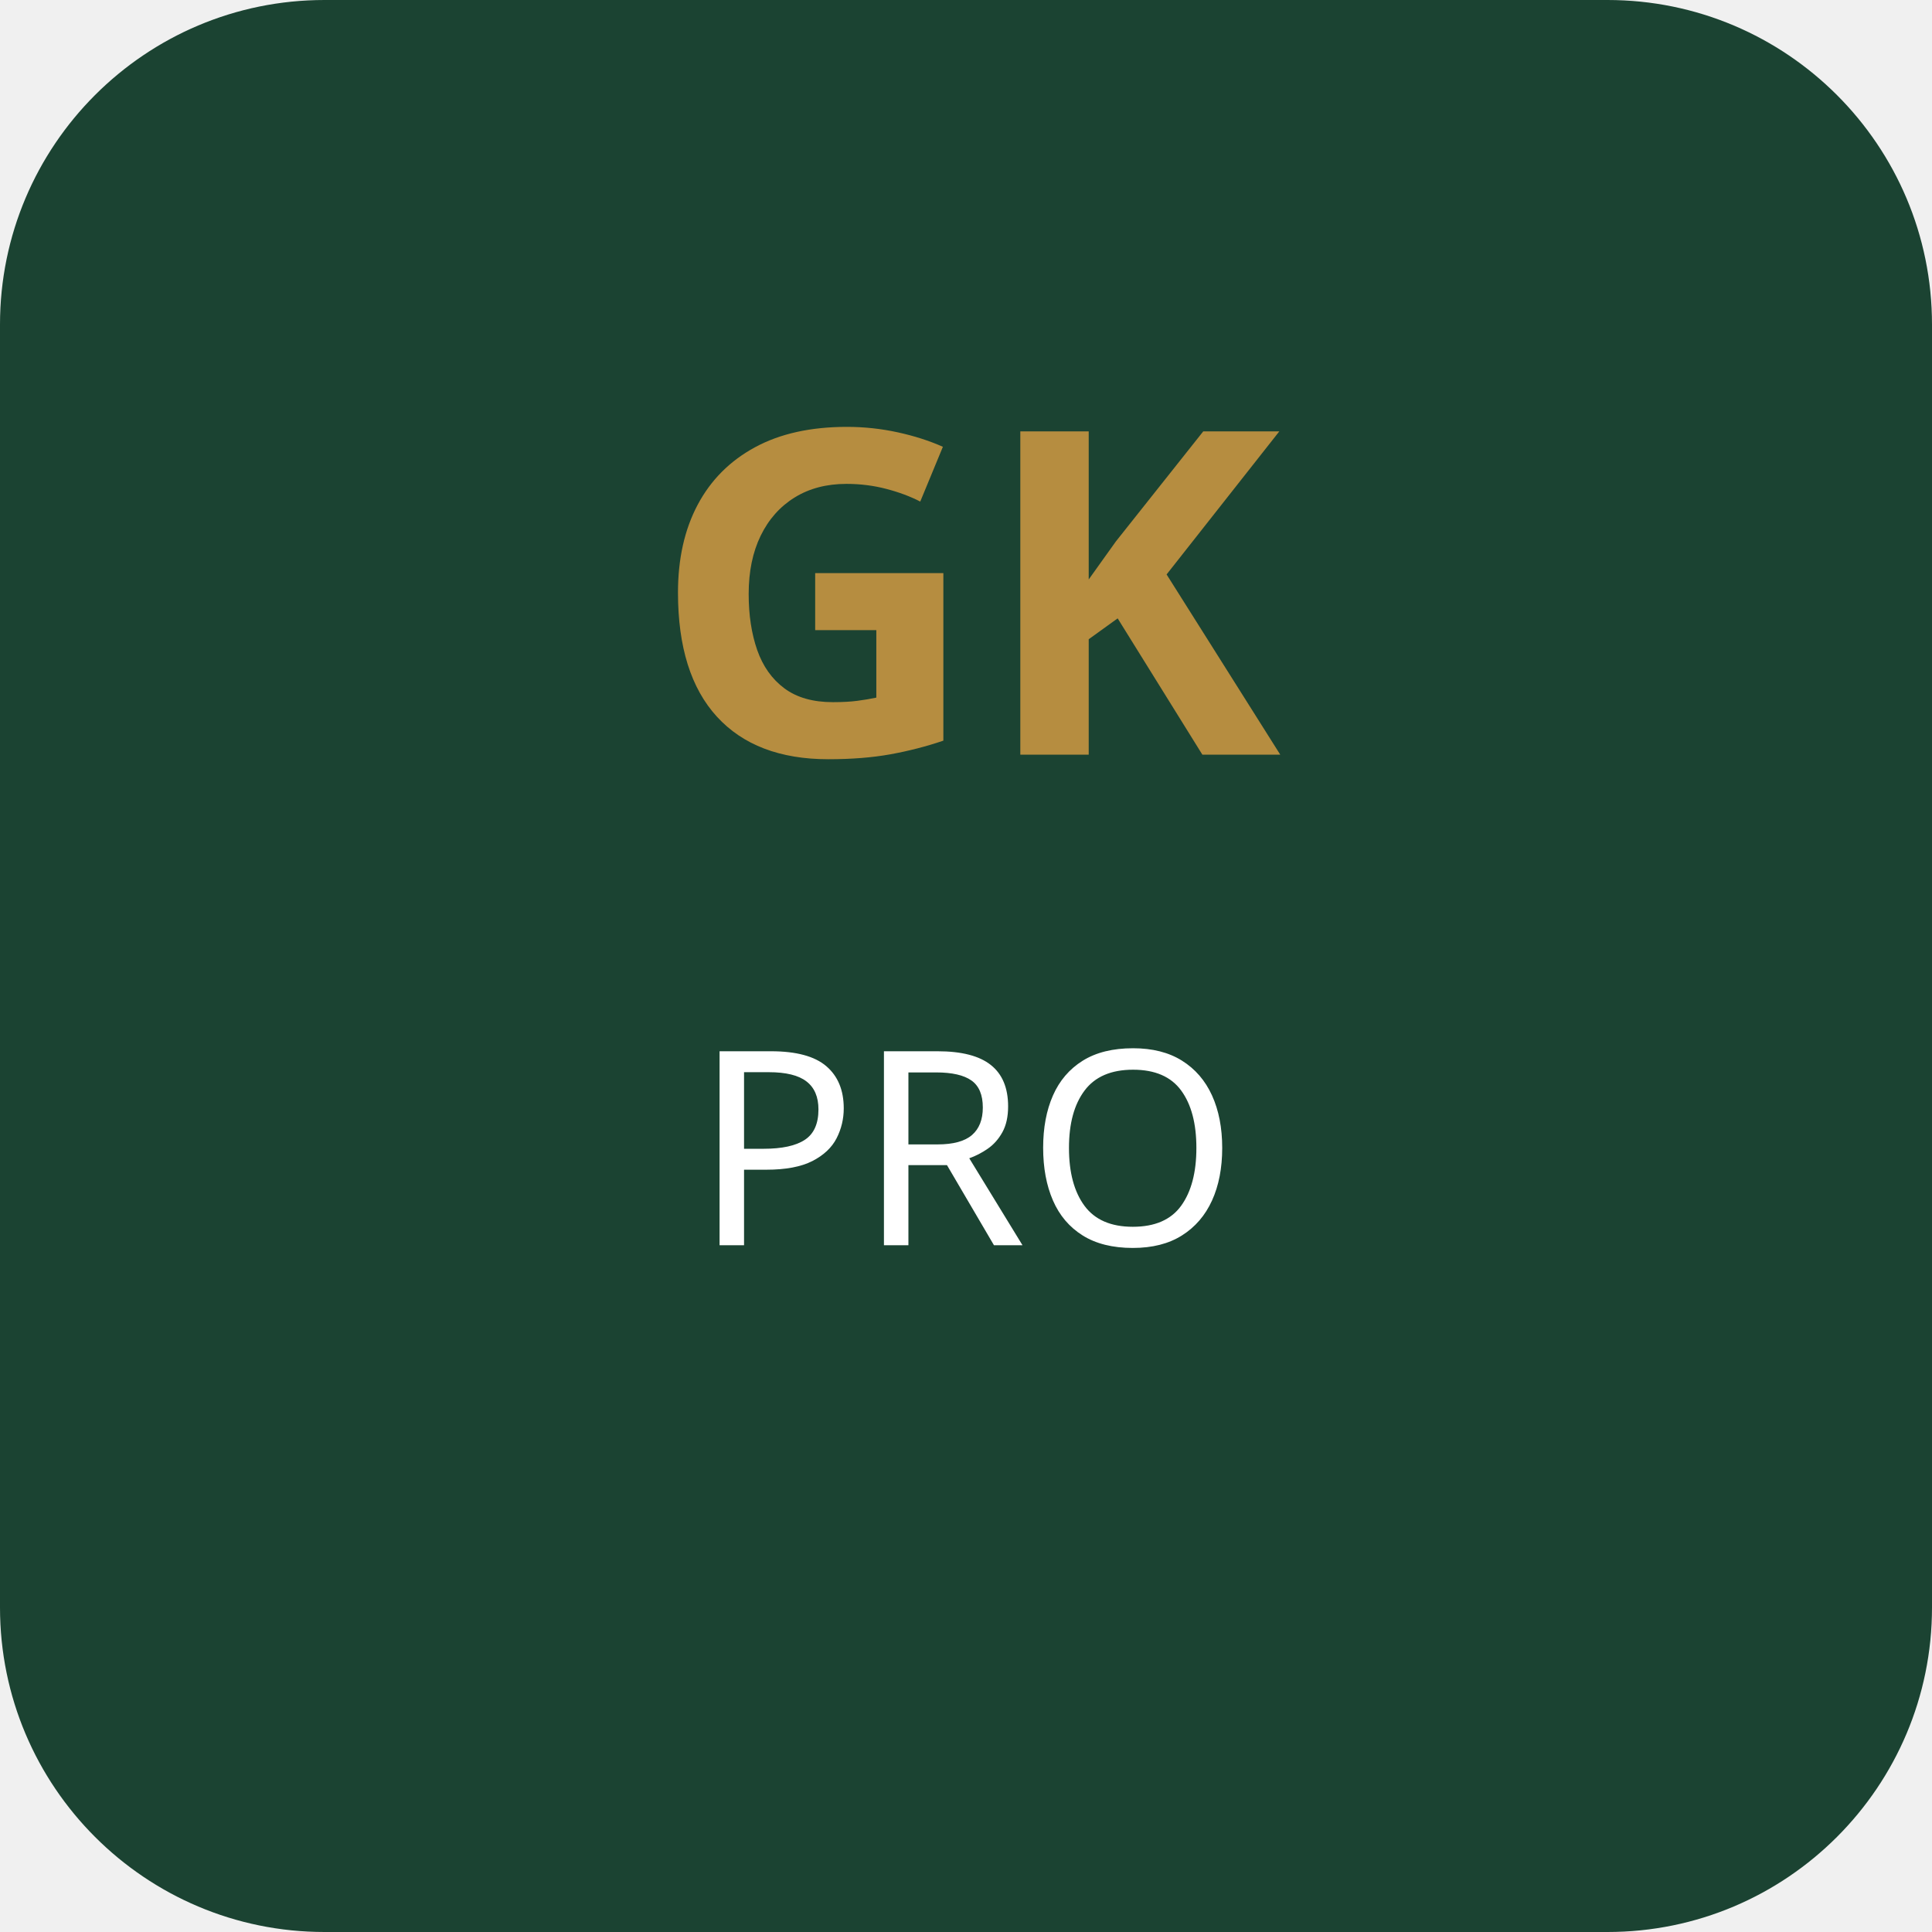
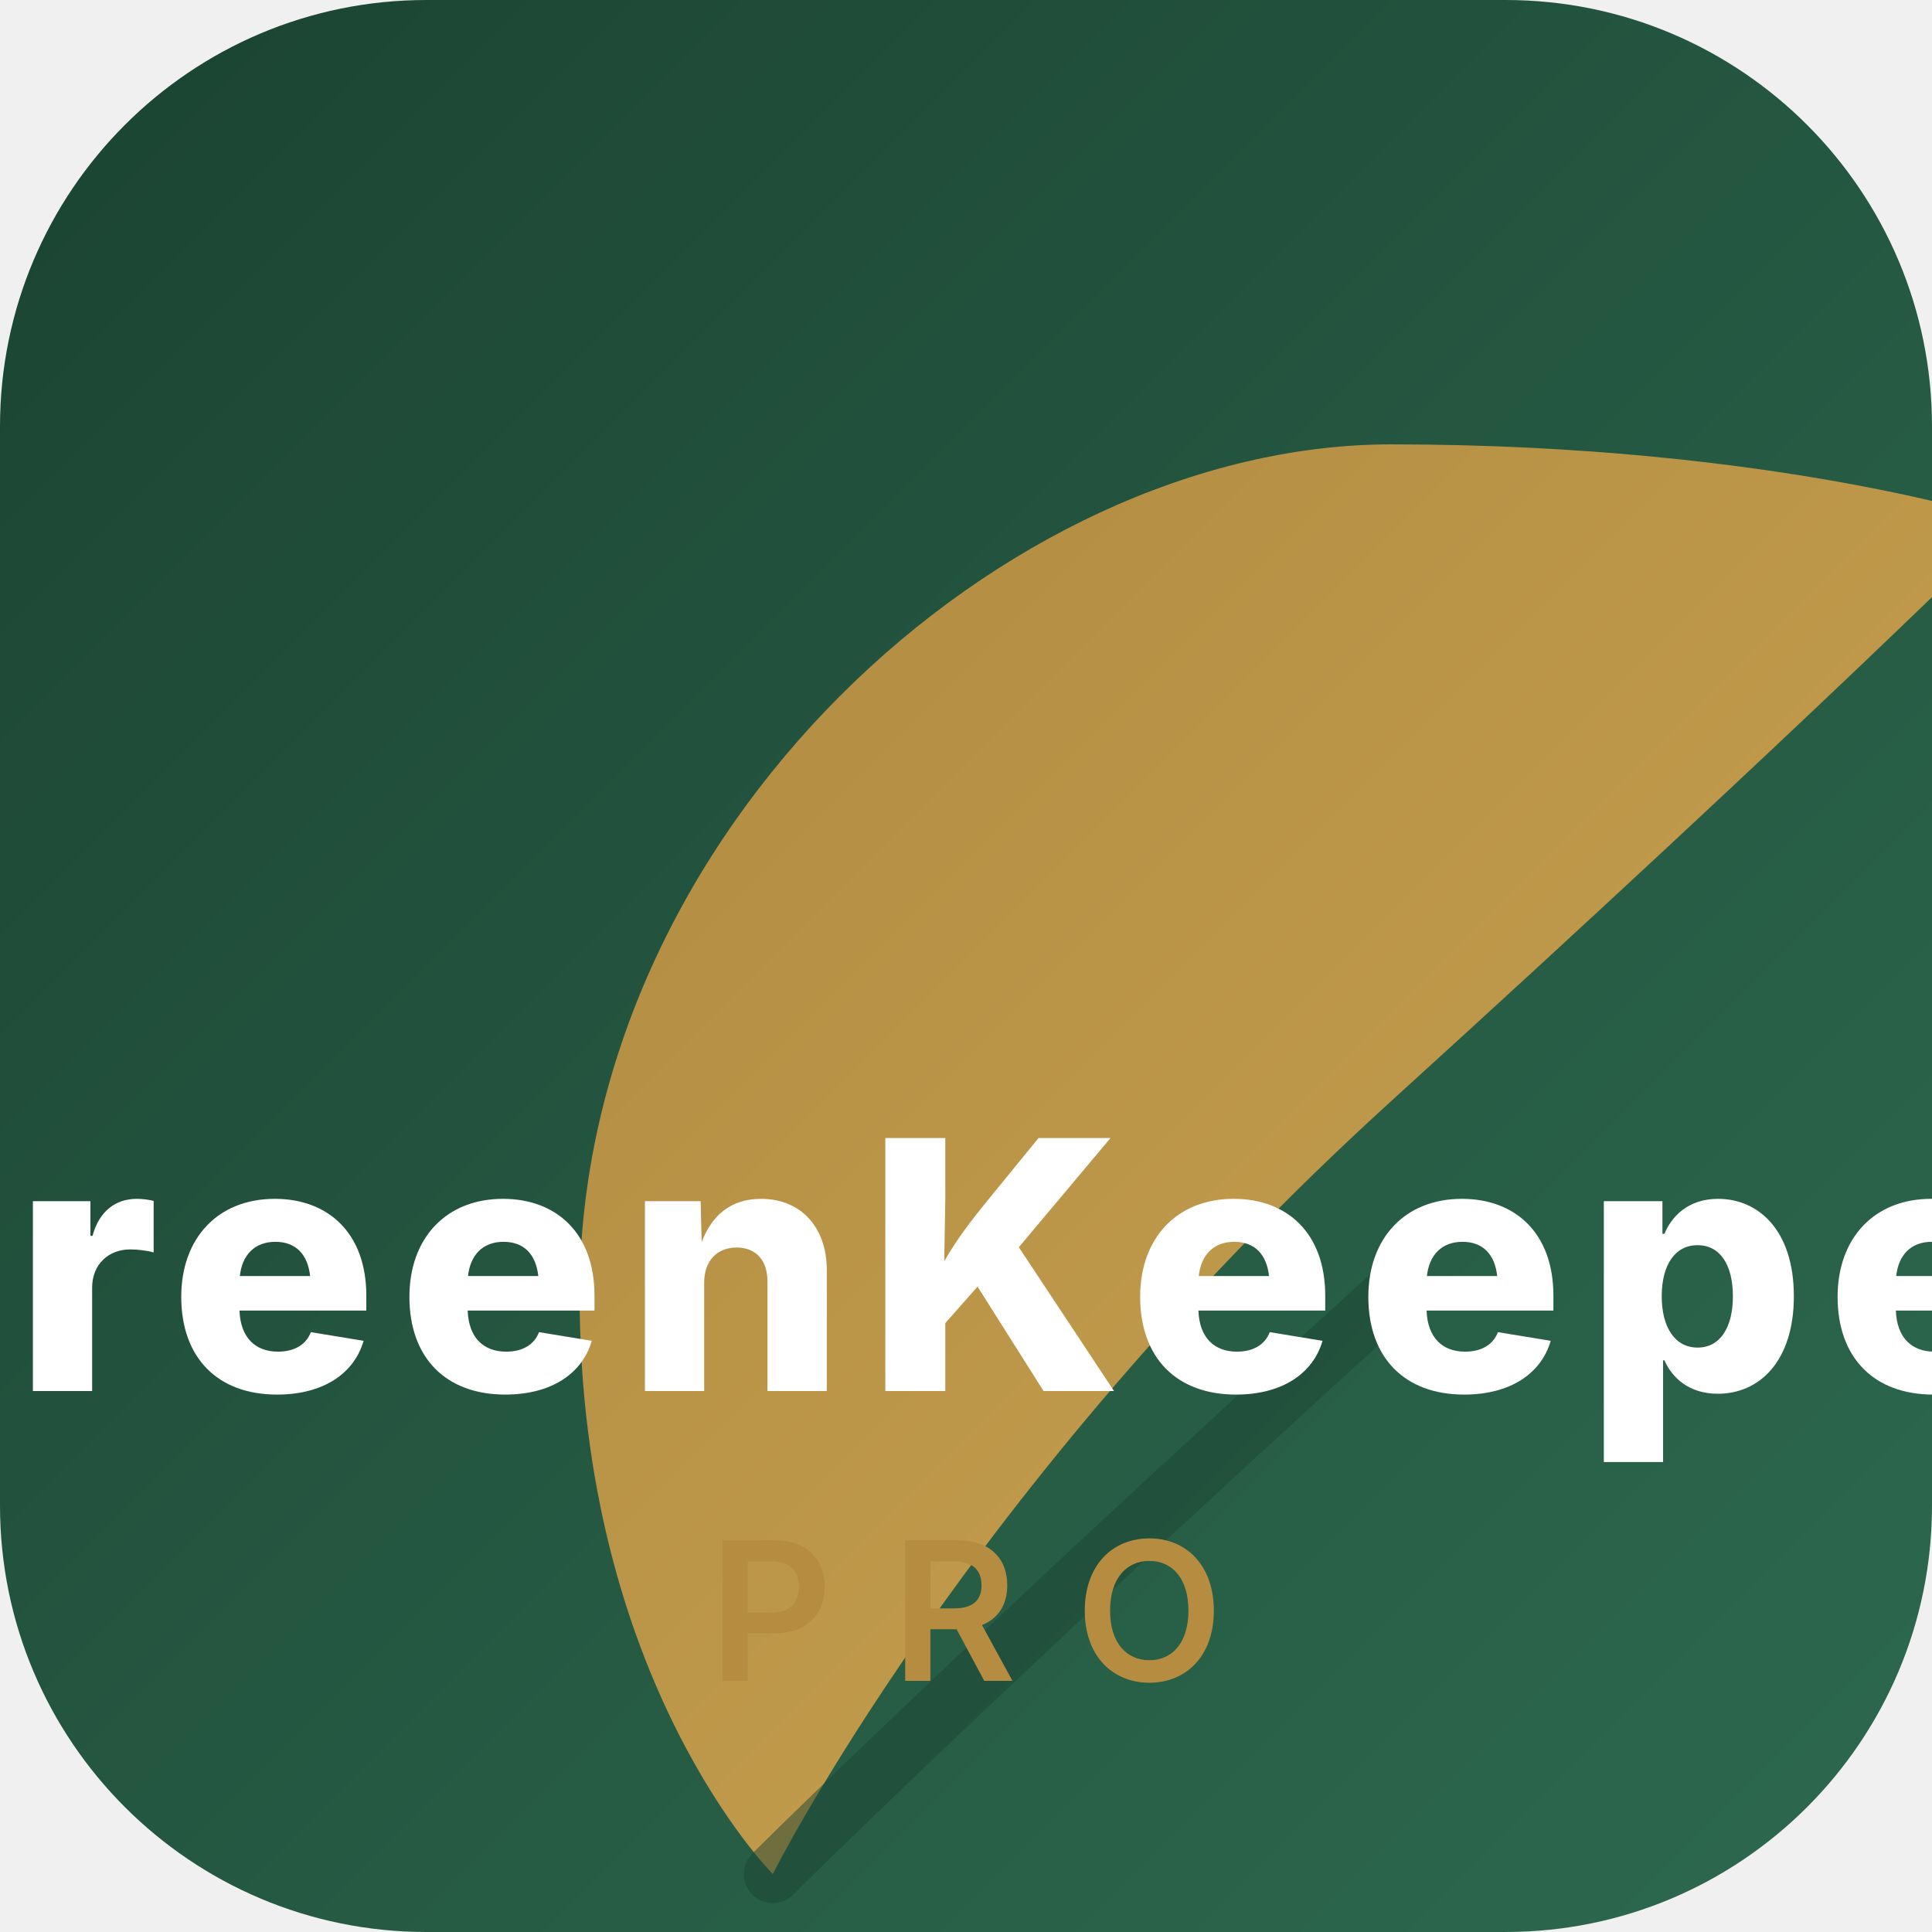
<svg xmlns="http://www.w3.org/2000/svg" viewBox="0 0 512 512" width="512" height="512">
-   <rect width="512" height="512" fill="#1B4332" rx="86" />
-   <text x="256" y="200" font-family="system-ui, sans-serif" font-size="120" font-weight="bold" fill="#B68D40" text-anchor="middle">GK</text>
-   <text x="256" y="330" font-family="system-ui, sans-serif" font-size="72" fill="#ffffff" text-anchor="middle">PRO</text>
+   <defs>
+     <linearGradient id="bg" x1="0" y1="0" x2="1" y2="1">
+       <stop offset="0%" stop-color="#1B4332" />
+       <stop offset="100%" stop-color="#2D6A4F" />
+     </linearGradient>
+     <linearGradient id="gold" x1="0" y1="0" x2="1" y2="1">
+       <stop offset="0%" stop-color="#B68D40" />
+       <stop offset="100%" stop-color="#D4A853" />
+     </linearGradient>
+   </defs>
+   <rect x="0" y="0" width="512" height="512" fill="url(#bg)" rx="113" />
+   <g transform="translate(112.64, 76.8) scale(5.12)">
+     <path d="M50 8 C30 8, 8 28, 8 52 C8 72, 18 82, 18 82 C18 82, 28 62, 50 42 C72 22, 82 12, 82 12 C82 12, 70 8, 50 8Z" fill="url(#gold)" opacity="0.95" />
+     <path d="M18 82 C18 82, 28 72, 50 52" stroke="#1B4332" stroke-width="3" fill="none" stroke-linecap="round" opacity="0.5" />
+   </g>
+   <text x="256" y="368.64" font-family="system-ui, -apple-system, sans-serif" font-size="92.16" font-weight="800" fill="#ffffff" text-anchor="middle" letter-spacing="5.12">GreenKeeper</text>
+   <text x="256" y="445.44" font-family="system-ui, -apple-system, sans-serif" font-size="51.2" font-weight="600" fill="#B68D40" text-anchor="middle" letter-spacing="15.36">PRO</text>
</svg>
